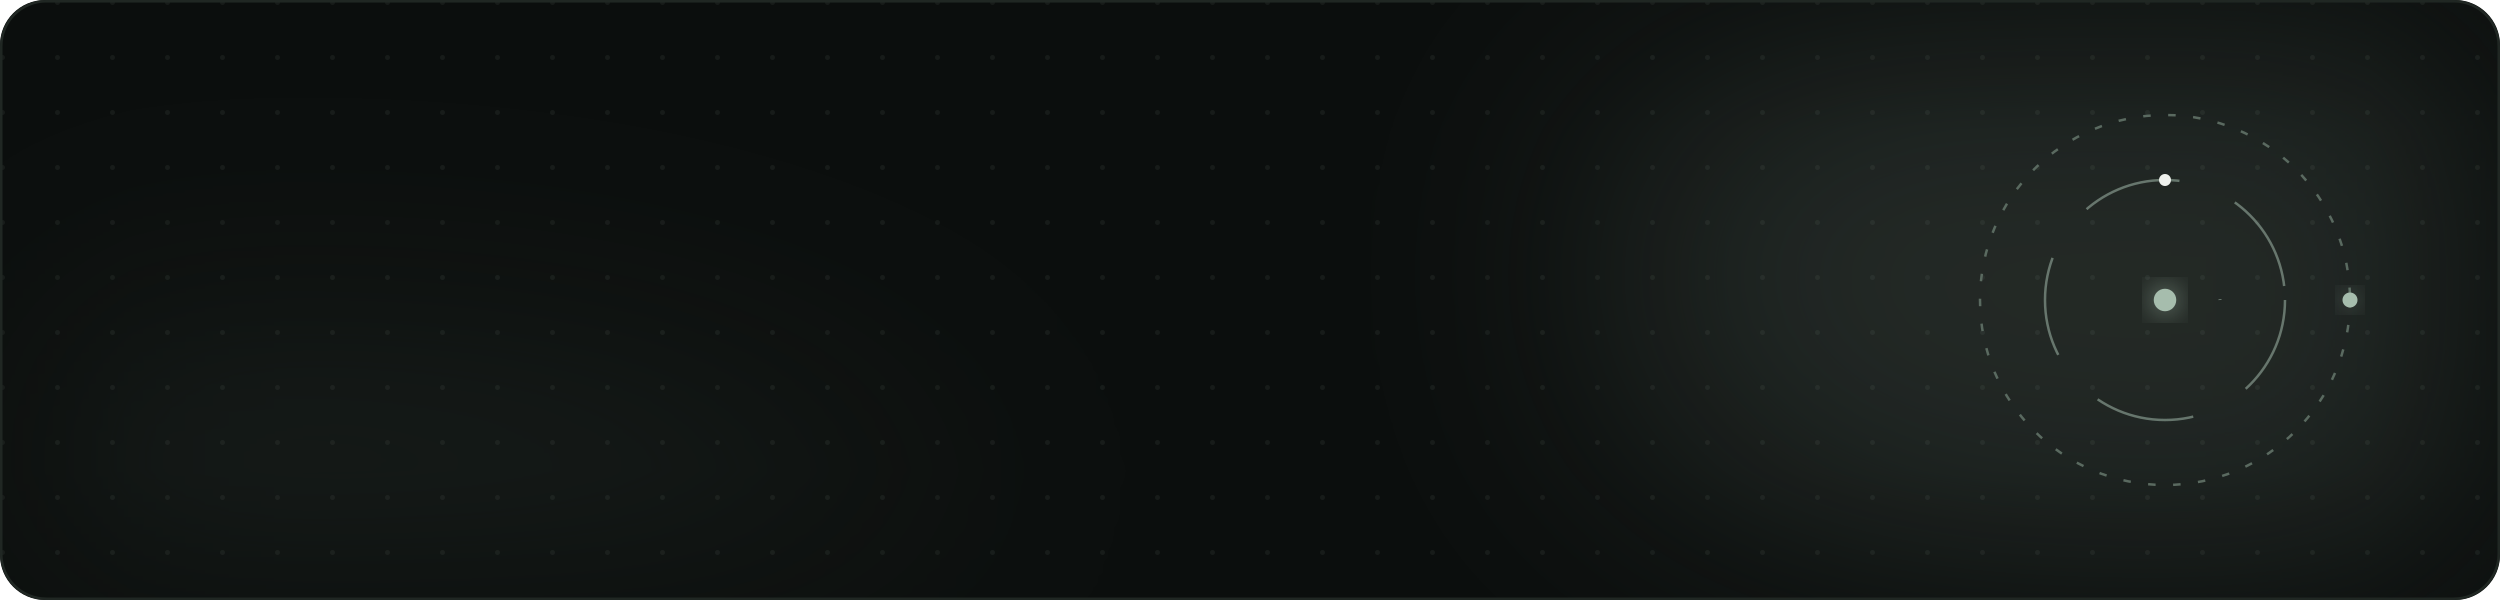
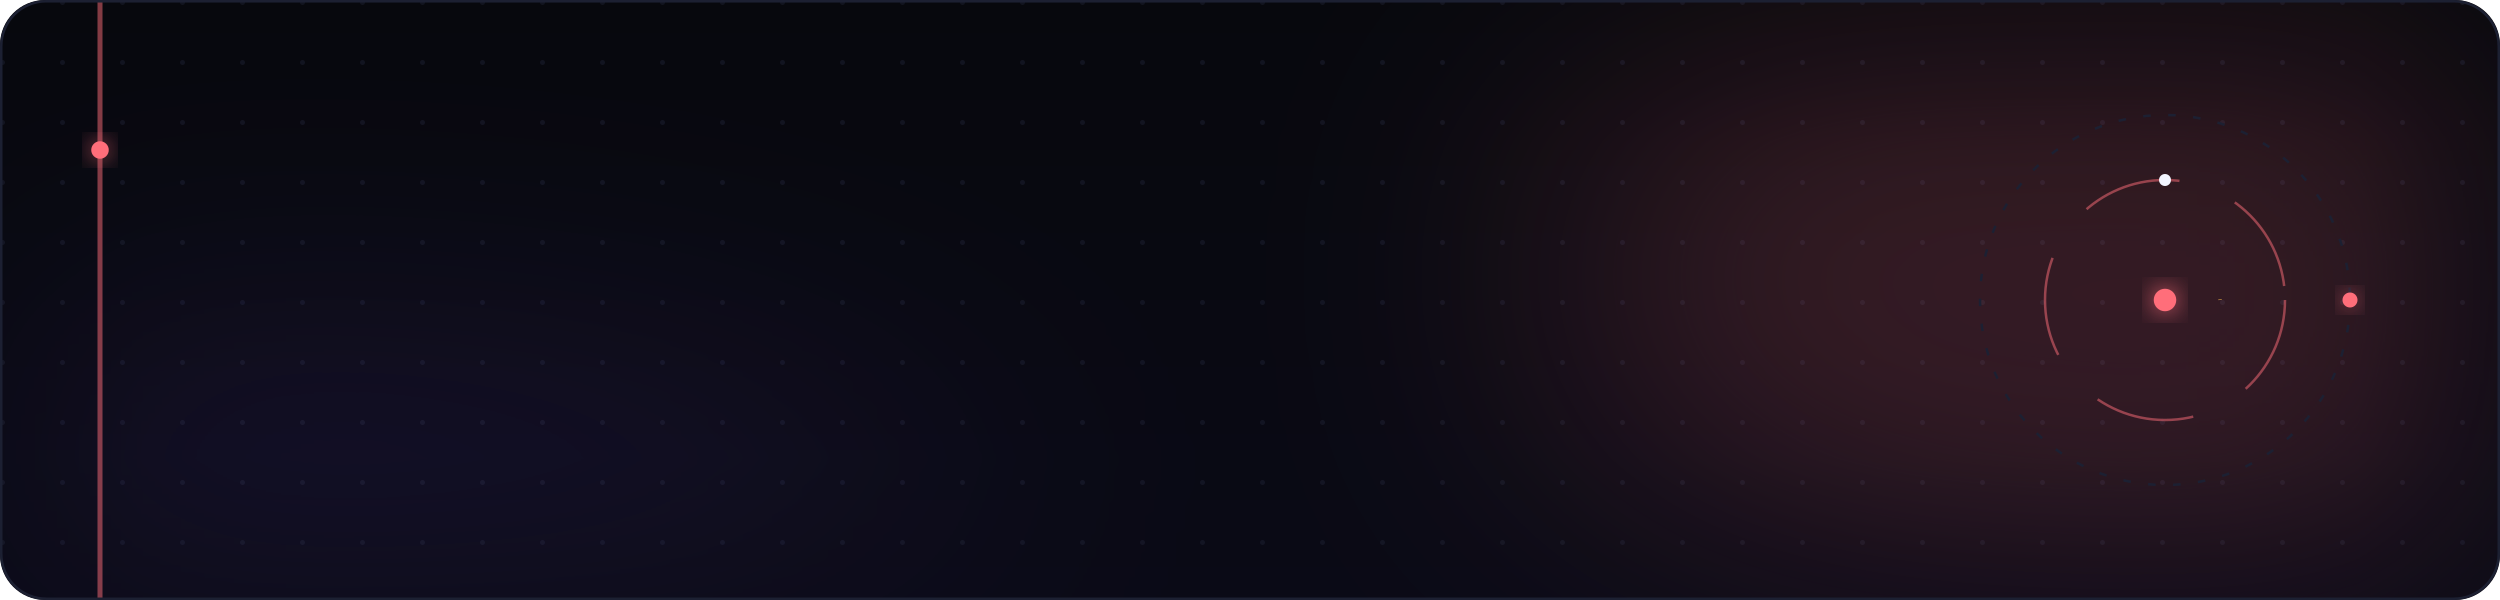
<svg xmlns="http://www.w3.org/2000/svg" width="1000" height="240" viewBox="0 0 1000 240" role="img" aria-label="Classification Models: Titanic survival across seven classifiers, plus an SVM baseline on Iris.">
  <style>
-   .sans{font-family:-apple-system,'Instrument Sans','Inter','Segoe UI','Helvetica Neue',Arial,sans-serif}
-   .mono{font-family:ui-monospace,'SF Mono','Geist Mono','JetBrains Mono',Menlo,Consolas,monospace}
+   .sans{font-family:-apple-system,'Inter','Segoe UI','Helvetica Neue',Arial,sans-serif}
+   .mono{font-family:ui-monospace,'SF Mono','JetBrains Mono','Cascadia Code',Menlo,Consolas,monospace}
  .pulse{animation:pulse 2.6s ease-in-out infinite}
  .blink{animation:blink 1.4s step-end infinite}
  .drift{animation:drift 14s ease-in-out infinite alternate}
  .drift2{animation:drift2 18s ease-in-out infinite alternate}
-   .spin{transform-origin:center;animation:spin 40s linear infinite}
-   .spinr{transform-origin:center;animation:spinr 60s linear infinite}
-   .scan{animation:scan 9s linear infinite}
+   .spin{animation:spin 40s linear infinite}
+   .spinr{animation:spinr 60s linear infinite}
+   .scan{animation:scan 7s linear infinite}
+   .float{animation:float 6s ease-in-out infinite alternate}
  @keyframes pulse{0%,100%{opacity:1}50%{opacity:.25}}
  @keyframes blink{0%,55%{opacity:1}56%,100%{opacity:0}}
-   @keyframes drift{from{transform:translate(0,0)}to{transform:translate(-60px,24px)}}
-   @keyframes drift2{from{transform:translate(0,0)}to{transform:translate(50px,-30px)}}
+   @keyframes drift{from{transform:translate(0,0)}to{transform:translate(-70px,26px)}}
+   @keyframes drift2{from{transform:translate(0,0)}to{transform:translate(60px,-34px)}}
  @keyframes spin{to{transform:rotate(360deg)}}
  @keyframes spinr{to{transform:rotate(-360deg)}}
-   @keyframes scan{from{transform:translateY(-120%)}to{transform:translateY(120%)}}
+   @keyframes scan{from{transform:translateY(-140%)}to{transform:translateY(140%)}}
+   @keyframes float{from{transform:translateY(0)}to{transform:translateY(-8px)}}
</style>
  <defs>
    <clipPath id="bf">
      <rect width="1000" height="240" rx="18" />
    </clipPath>
    <filter id="bglow" x="-50%" y="-50%" width="200%" height="200%">
-       <feGaussianBlur stdDeviation="6" result="b" />
+       <feGaussianBlur stdDeviation="5" result="b" />
+       <feMerge>
+         <feMergeNode in="b" />
+         <feMergeNode in="SourceGraphic" />
+       </feMerge>
+     </filter>
+     <filter id="bglow2" x="-50%" y="-50%" width="200%" height="200%">
+       <feGaussianBlur stdDeviation="12" result="b" />
      <feMerge>
        <feMergeNode in="b" />
        <feMergeNode in="SourceGraphic" />
      </feMerge>
    </filter>
    <filter id="bsoft" x="-80%" y="-80%" width="260%" height="260%">
-       <feGaussianBlur stdDeviation="55" />
+       <feGaussianBlur stdDeviation="60" />
    </filter>
-     <filter id="bsoft2" x="-80%" y="-80%" width="260%" height="260%">
-       <feGaussianBlur stdDeviation="28" />
-     </filter>
-     <pattern id="bdots" width="22" height="22" patternUnits="userSpaceOnUse">
-       <circle cx="1" cy="1" r="1" fill="#202723" />
+     <pattern id="bdots" width="24" height="24" patternUnits="userSpaceOnUse">
+       <circle cx="1" cy="1" r="1" fill="#1C2032" />
    </pattern>
-     <linearGradient id="bsage" x1="0" y1="0" x2="1" y2="0">
-       <stop offset="0" stop-color="#5A6A60" />
-       <stop offset="1" stop-color="#A6BDAD" />
+     <linearGradient id="bground" x1="0" y1="0" x2="0" y2="1">
+       <stop offset="0" stop-color="#07080D" />
+       <stop offset="1" stop-color="#0A0A16" />
    </linearGradient>
-     <linearGradient id="bsagev" x1="0" y1="0" x2="0" y2="1">
-       <stop offset="0" stop-color="#A6BDAD" />
-       <stop offset="1" stop-color="#5A6A60" />
+     <linearGradient id="bspine" x1="0" y1="0" x2="0" y2="1">
+       <stop offset="0" stop-color="#FF6E7A" />
+       <stop offset="1" stop-color="#FF6E7A" />
    </linearGradient>
-     <linearGradient id="binkfade" x1="0" y1="0" x2="1" y2="0">
-       <stop offset="0" stop-color="#EEF1ED" />
-       <stop offset="1" stop-color="#A6BDAD" />
+     <linearGradient id="bspec" x1="0" y1="0" x2="1" y2="0">
+       <stop offset="0.00" stop-color="#38E0FF" />
+       <stop offset="0.33" stop-color="#8F5CFF" />
+       <stop offset="0.67" stop-color="#FF4FD8" />
+       <stop offset="1.00" stop-color="#FFC14D" />
+     </linearGradient>
+     <linearGradient id="bacc" x1="0" y1="0" x2="1" y2="0">
+       <stop offset="0" stop-color="#FF6E7A" />
+       <stop offset="1" stop-color="#FF6E7A" />
+     </linearGradient>
+     <linearGradient id="baccv" x1="0" y1="0" x2="0" y2="1">
+       <stop offset="0" stop-color="#FF6E7A" />
+       <stop offset="1" stop-color="#FF6E7A" stop-opacity="0" />
+     </linearGradient>
+     <linearGradient id="brule" x1="0" y1="0" x2="1" y2="0">
+       <stop offset="0" stop-color="#FF6E7A" />
+       <stop offset="1" stop-color="#FF6E7A" stop-opacity="0" />
    </linearGradient>
    <linearGradient id="bhair" x1="0" y1="0" x2="1" y2="0">
-       <stop offset="0" stop-color="#788A7F" stop-opacity="0" />
-       <stop offset=".5" stop-color="#A6BDAD" />
-       <stop offset="1" stop-color="#788A7F" stop-opacity="0" />
+       <stop offset="0" stop-color="#FF6E7A" stop-opacity="0" />
+       <stop offset=".5" stop-color="#FF6E7A" />
+       <stop offset="1" stop-color="#FF6E7A" stop-opacity="0" />
    </linearGradient>
    <linearGradient id="bfadeL" x1="0" y1="0" x2="1" y2="0">
-       <stop offset="0" stop-color="#0B0E0D" />
-       <stop offset="1" stop-color="#0B0E0D" stop-opacity="0" />
+       <stop offset="0" stop-color="#07080D" />
+       <stop offset="1" stop-color="#07080D" stop-opacity="0" />
    </linearGradient>
    <linearGradient id="bfadeR" x1="1" y1="0" x2="0" y2="0">
-       <stop offset="0" stop-color="#0B0E0D" />
-       <stop offset="1" stop-color="#0B0E0D" stop-opacity="0" />
+       <stop offset="0" stop-color="#07080D" />
+       <stop offset="1" stop-color="#07080D" stop-opacity="0" />
    </linearGradient>
  </defs>
  <g clip-path="url(#bf)">
-     <rect width="1000" height="240" fill="#0B0E0D" />
-     <rect width="1000" height="240" fill="url(#bdots)" opacity=".55" />
-     <ellipse cx="860" cy="110" rx="220" ry="130" fill="#788A7F" opacity="0.22" filter="url(#bsoft)" class="drift" />
-     <ellipse cx="120" cy="230" rx="260" ry="90" fill="#5A6A60" opacity="0.18" filter="url(#bsoft)" class="drift2" />
+     <rect width="1000" height="240" fill="url(#bground)" />
+     <rect width="1000" height="240" fill="url(#bdots)" opacity=".5" />
+     <ellipse cx="860" cy="110" rx="240" ry="130" fill="#FF6E7A" opacity="0.18" filter="url(#bsoft)" class="drift" />
+     <ellipse cx="120" cy="240" rx="280" ry="90" fill="#8F5CFF" opacity="0.14" filter="url(#bsoft)" class="drift2" />
    <g class="spin" style="transform-origin:866px 120px">
-       <circle cx="866" cy="120" r="74" fill="none" stroke="#5A6A60" stroke-width="1" stroke-dasharray="3 7" />
-       <circle cx="940" cy="120" r="3" fill="#A6BDAD" filter="url(#bglow)" />
+       <circle cx="866" cy="120" r="74" fill="none" stroke="#1C2032" stroke-width="1" stroke-dasharray="3 7" />
+       <circle cx="940" cy="120" r="3" fill="#FF6E7A" filter="url(#bglow)" />
    </g>
    <g class="spinr" style="transform-origin:866px 120px">
-       <circle cx="866" cy="120" r="48" fill="none" stroke="#788A7F" stroke-width="1" stroke-dasharray="40 24" opacity=".8" />
-       <circle cx="866" cy="72" r="2.4" fill="#EEF1ED" />
+       <circle cx="866" cy="120" r="48" fill="none" stroke="#FF6E7A" stroke-width="1" stroke-dasharray="40 24" opacity=".5" />
+       <circle cx="866" cy="72" r="2.4" fill="#F3F5FF" />
    </g>
-     <circle cx="866" cy="120" r="22" fill="none" stroke="#A6BDAD" stroke-width="1.2" stroke-dasharray="138" stroke-dashoffset="138">
+     <circle cx="866" cy="120" r="22" fill="none" stroke="url(#bspec)" stroke-width="1.4" stroke-dasharray="138" stroke-dashoffset="138">
      <animate attributeName="stroke-dashoffset" values="138;0" begin=".4s" dur="1.6s" fill="freeze" />
    </circle>
-     <circle cx="866" cy="120" r="4.5" fill="#A6BDAD" class="pulse" filter="url(#bglow)" />
+     <circle cx="866" cy="120" r="4.5" fill="#FF6E7A" class="pulse" filter="url(#bglow)" />
+     <rect x="39" y="0" width="2" height="240" fill="url(#bspine)" opacity=".5" />
+     <circle cx="40" cy="60" r="3.5" fill="#FF6E7A" filter="url(#bglow)" />
    <g opacity="0">
      <animate attributeName="opacity" values="0;1" begin="0.1s" dur="0.6s" fill="freeze" />
      <animateTransform attributeName="transform" type="translate" from="0 10" to="0 0" begin="0.1s" dur="0.6s" fill="freeze" />
-       <text x="48" y="60" class="mono" font-size="10.5" fill="#788A7F" letter-spacing="2.2">MADMINS07  /  CLASSIFICATION_MODELS</text>
+       <text x="66" y="64" class="mono" font-size="10.5" fill="#FF6E7A" letter-spacing="2.2">MADMINS07  /  CLASSIFICATION_MODELS</text>
    </g>
    <g opacity="0">
      <animate attributeName="opacity" values="0;1" begin="0.25s" dur="0.7s" fill="freeze" />
      <animateTransform attributeName="transform" type="translate" from="0 14" to="0 0" begin="0.25s" dur="0.7s" fill="freeze" />
-       <text x="48" y="118" class="sans" font-size="44" fill="#EEF1ED" font-weight="700" letter-spacing="-1.4">Classification Models</text>
+       <text x="66" y="122" class="sans" font-size="44" fill="#F3F5FF" font-weight="800" letter-spacing="-1.6">Classification Models</text>
    </g>
-     <rect x="48" y="134" width="0" height="1.5" fill="url(#bsage)">
-       <animate attributeName="width" values="0;220" begin=".7s" dur=".9s" fill="freeze" />
+     <rect x="66" y="138" width="0" height="2" fill="url(#bspec)">
+       <animate attributeName="width" values="0;240" begin=".7s" dur=".9s" fill="freeze" />
    </rect>
    <g opacity="0">
      <animate attributeName="opacity" values="0;1" begin="0.55s" dur="0.7s" fill="freeze" />
      <animateTransform attributeName="transform" type="translate" from="0 10" to="0 0" begin="0.55s" dur="0.7s" fill="freeze" />
-       <text x="48" y="162" class="sans" font-size="15.5" fill="#C2C9C3">Titanic survival across seven classifiers, plus an SVM baseline on Iris.</text>
+       <text x="66" y="166" class="sans" font-size="15.5" fill="#B9BFD6">Titanic survival across seven classifiers, plus an SVM baseline on Iris.</text>
    </g>
    <g opacity="0">
      <animate attributeName="opacity" values="0;1" begin="0.85s" dur="0.6s" fill="freeze" />
      <animateTransform attributeName="transform" type="translate" from="0 8" to="0 0" begin="0.85s" dur="0.6s" fill="freeze" />
-       <rect x="48" y="184" width="107" height="24" rx="12.0" fill="#111614" stroke="#202723" />
-       <text x="101.5" y="199.6" class="mono" font-size="10.5" fill="#A6BDAD" font-weight="600" text-anchor="middle" letter-spacing="1.4">SCIKIT-LEARN</text>
-       <rect x="163" y="184" width="72" height="24" rx="12.0" fill="#111614" stroke="#202723" />
-       <text x="199.0" y="199.6" class="mono" font-size="10.5" fill="#A6BDAD" font-weight="600" text-anchor="middle" letter-spacing="1.4">XGBOOST</text>
-       <rect x="243" y="184" width="72" height="24" rx="12.0" fill="#111614" stroke="#202723" />
-       <text x="279.0" y="199.6" class="mono" font-size="10.5" fill="#A6BDAD" font-weight="600" text-anchor="middle" letter-spacing="1.4">TITANIC</text>
+       <rect x="66" y="188" width="107" height="24" rx="12.0" fill="#0E1019" stroke="#1C2032" />
+       <text x="119.5" y="203.6" class="mono" font-size="10.5" fill="#FF6E7A" font-weight="600" text-anchor="middle" letter-spacing="1.4">SCIKIT-LEARN</text>
+       <rect x="181" y="188" width="72" height="24" rx="12.0" fill="#0E1019" stroke="#1C2032" />
+       <text x="217.0" y="203.6" class="mono" font-size="10.5" fill="#FF6E7A" font-weight="600" text-anchor="middle" letter-spacing="1.4">XGBOOST</text>
+       <rect x="261" y="188" width="72" height="24" rx="12.0" fill="#0E1019" stroke="#1C2032" />
+       <text x="297.0" y="203.6" class="mono" font-size="10.5" fill="#FF6E7A" font-weight="600" text-anchor="middle" letter-spacing="1.4">TITANIC</text>
    </g>
    <g opacity="0">
      <animate attributeName="opacity" values="0;1" begin="0.4s" dur="0.6s" fill="freeze" />
      <animateTransform attributeName="transform" type="translate" from="0 10" to="0 0" begin="0.4s" dur="0.6s" fill="freeze" />
-       <text x="952" y="60" class="mono" font-size="10.5" fill="#7E8781" text-anchor="end" letter-spacing="2.2">NOTEBOOK  ·  2024</text>
+       <text x="952" y="64" class="mono" font-size="10.5" fill="#6F7693" text-anchor="end" letter-spacing="2.2">NOTEBOOK  ·  2024</text>
    </g>
    <g opacity="0">
      <animate attributeName="opacity" values="0;1" begin="0.5s" dur="0.6s" fill="freeze" />
      <animateTransform attributeName="transform" type="translate" from="0 10" to="0 0" begin="0.5s" dur="0.6s" fill="freeze" />
-       <text x="952" y="205" class="mono" font-size="10.5" fill="#7E8781" text-anchor="end" letter-spacing="2.2">JUPYTER</text>
+       <text x="952" y="209" class="mono" font-size="10.5" fill="#6F7693" text-anchor="end" letter-spacing="2.2">JUPYTER</text>
    </g>
  </g>
-   <rect x=".5" y=".5" width="999" height="239" rx="18" fill="none" stroke="#202723" />
+   <rect x=".5" y=".5" width="999" height="239" rx="18" fill="none" stroke="#1C2032" />
</svg>
